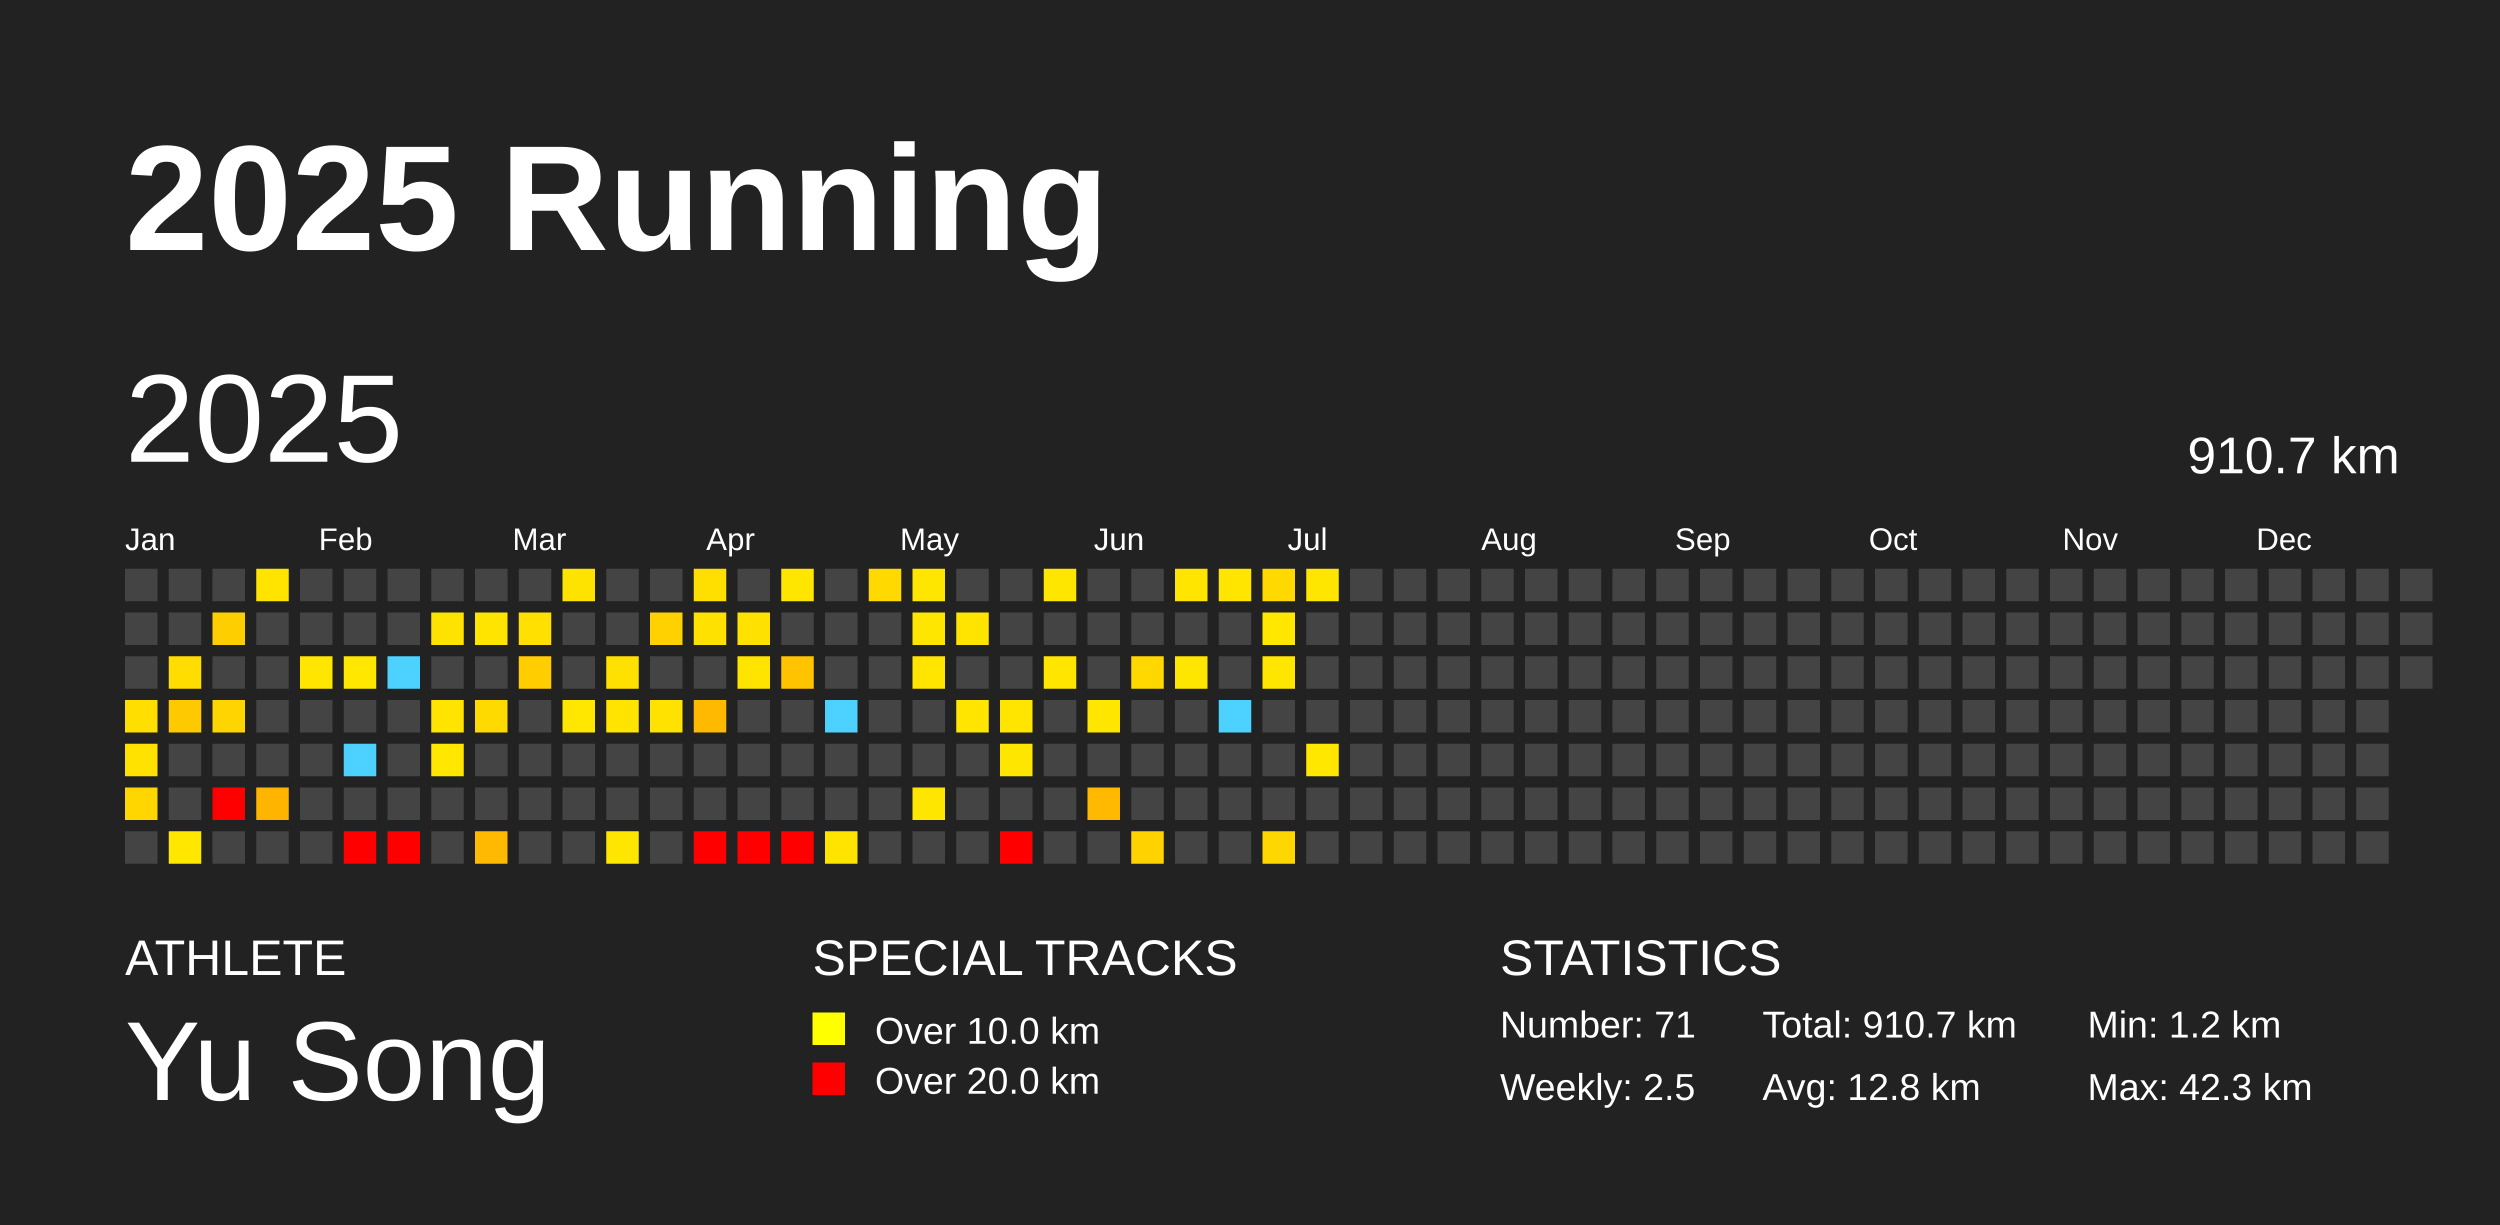
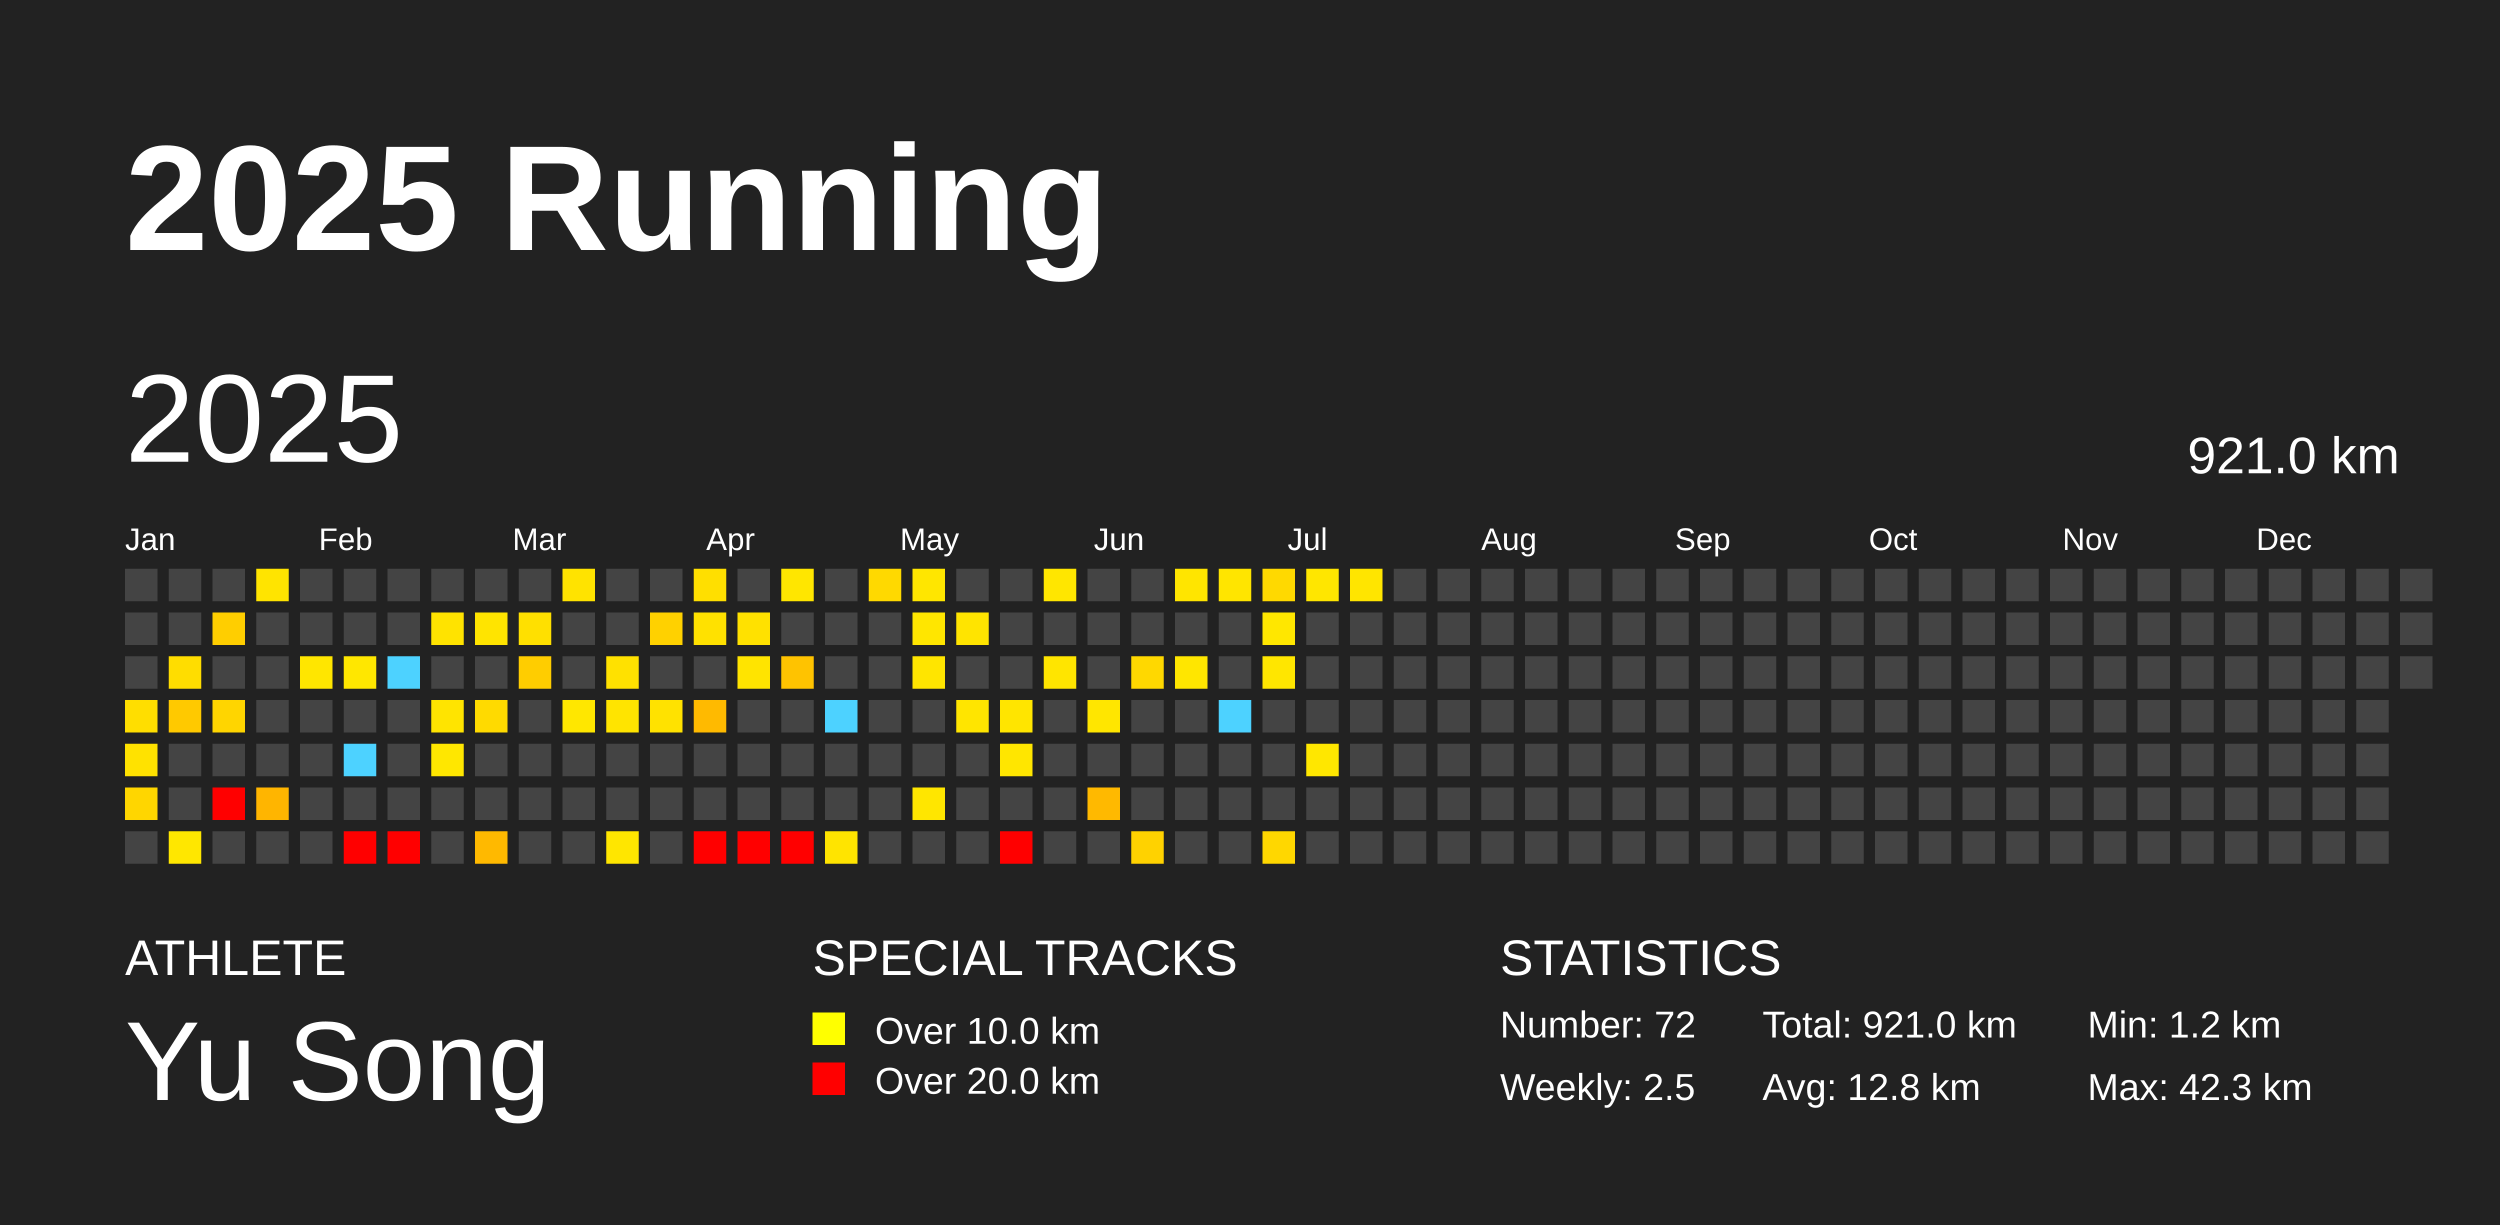
<svg xmlns="http://www.w3.org/2000/svg" baseProfile="full" height="98mm" version="1.1" viewBox="0,0,200,98" width="200mm">
  <defs />
  <rect fill="#222222" height="98" width="200" x="0" y="0" />
  <text fill="#FFFFFF" style="font-size:12px; font-family:Arial; font-weight:bold;" x="10" y="20">2025 Running</text>
  <text fill="#FFFFFF" style="font-size:4px; font-family:Arial" x="10" y="78">ATHLETE</text>
  <text fill="#FFFFFF" style="font-size:9px; font-family:Arial" x="10" y="88">Yu Song</text>
  <text fill="#FFFFFF" style="font-size:4px; font-family:Arial" x="65" y="78">SPECIAL TRACKS</text>
  <rect fill="yellow" height="2.6" width="2.6" x="65" y="81" />
  <text fill="#FFFFFF" style="font-size:3px; font-family:Arial" x="70" y="83.5">Over 10.0 km</text>
  <rect fill="red" height="2.6" width="2.6" x="65" y="85" />
  <text fill="#FFFFFF" style="font-size:3px; font-family:Arial" x="70" y="87.5">Over 20.0 km</text>
  <text fill="#FFFFFF" style="font-size:4px; font-family:Arial" x="120" y="78">STATISTICS</text>
-   <text fill="#FFFFFF" style="font-size:3px; font-family:Arial" x="120" y="83">Number: 71</text>
+   <text fill="#FFFFFF" style="font-size:3px; font-family:Arial" x="120" y="83">Number: 72</text>
  <text fill="#FFFFFF" style="font-size:3px; font-family:Arial" x="120" y="88">Weekly: 2.5</text>
-   <text fill="#FFFFFF" style="font-size:3px; font-family:Arial" x="141" y="83">Total: 910.7 km</text>
+   <text fill="#FFFFFF" style="font-size:3px; font-family:Arial" x="141" y="83">Total: 921.0 km</text>
  <text fill="#FFFFFF" style="font-size:3px; font-family:Arial" x="141" y="88">Avg: 12.8 km</text>
  <text fill="#FFFFFF" style="font-size:3px; font-family:Arial" x="167" y="83">Min: 1.2 km</text>
  <text fill="#FFFFFF" style="font-size:3px; font-family:Arial" x="167" y="88">Max: 42.3 km</text>
  <text dominant-baseline="hanging" fill="#FFFFFF" style="font-size:10.0px; font-family:Arial;" x="10" y="30">2025</text>
-   <text dominant-baseline="hanging" fill="#FFFFFF" style="font-size:4.125px; font-family:Arial;" x="175" y="35">910.7 km</text>
+   <text dominant-baseline="hanging" fill="#FFFFFF" style="font-size:4.125px; font-family:Arial;" x="175" y="35">921.0 km</text>
  <text fill="#FFFFFF" style="font-size:2.5px; font-family:Arial" x="10.0" y="44">Jan</text>
  <text fill="#FFFFFF" style="font-size:2.5px; font-family:Arial" x="25.5" y="44">Feb</text>
  <text fill="#FFFFFF" style="font-size:2.5px; font-family:Arial" x="41.0" y="44">Mar</text>
  <text fill="#FFFFFF" style="font-size:2.5px; font-family:Arial" x="56.5" y="44">Apr</text>
  <text fill="#FFFFFF" style="font-size:2.5px; font-family:Arial" x="72.0" y="44">May</text>
  <text fill="#FFFFFF" style="font-size:2.5px; font-family:Arial" x="87.5" y="44">Jun</text>
  <text fill="#FFFFFF" style="font-size:2.5px; font-family:Arial" x="103.0" y="44">Jul</text>
  <text fill="#FFFFFF" style="font-size:2.5px; font-family:Arial" x="118.5" y="44">Aug</text>
  <text fill="#FFFFFF" style="font-size:2.5px; font-family:Arial" x="134.0" y="44">Sep</text>
  <text fill="#FFFFFF" style="font-size:2.5px; font-family:Arial" x="149.5" y="44">Oct</text>
  <text fill="#FFFFFF" style="font-size:2.5px; font-family:Arial" x="165.0" y="44">Nov</text>
  <text fill="#FFFFFF" style="font-size:2.5px; font-family:Arial" x="180.5" y="44">Dec</text>
  <rect fill="#444444" height="2.6" width="2.6" x="10.0" y="45.5" />
  <rect fill="#444444" height="2.6" width="2.6" x="10.0" y="49.0" />
  <rect fill="#444444" height="2.6" width="2.6" x="10.0" y="52.5" />
  <rect fill="#ffde00" height="2.6" width="2.6" x="10.0" y="56.0" />
  <rect fill="#ffe200" height="2.6" width="2.6" x="10.0" y="59.5" />
  <rect fill="#ffd600" height="2.6" width="2.6" x="10.0" y="63.0" />
  <rect fill="#444444" height="2.6" width="2.6" x="10.0" y="66.5" />
  <rect fill="#444444" height="2.6" width="2.6" x="13.5" y="45.5" />
  <rect fill="#444444" height="2.6" width="2.6" x="13.5" y="49.0" />
  <rect fill="#ffdd00" height="2.6" width="2.6" x="13.5" y="52.5" />
  <rect fill="#ffc900" height="2.6" width="2.6" x="13.5" y="56.0" />
  <rect fill="#444444" height="2.6" width="2.6" x="13.5" y="59.5" />
  <rect fill="#444444" height="2.6" width="2.6" x="13.5" y="63.0" />
  <rect fill="#ffe700" height="2.6" width="2.6" x="13.5" y="66.5" />
  <rect fill="#444444" height="2.6" width="2.6" x="17.0" y="45.5" />
  <rect fill="#ffce00" height="2.6" width="2.6" x="17.0" y="49.0" />
  <rect fill="#444444" height="2.6" width="2.6" x="17.0" y="52.5" />
  <rect fill="#ffd500" height="2.6" width="2.6" x="17.0" y="56.0" />
  <rect fill="#444444" height="2.6" width="2.6" x="17.0" y="59.5" />
  <rect fill="red" height="2.6" width="2.6" x="17.0" y="63.0" />
  <rect fill="#444444" height="2.6" width="2.6" x="17.0" y="66.5" />
  <rect fill="#ffe400" height="2.6" width="2.6" x="20.5" y="45.5" />
  <rect fill="#444444" height="2.6" width="2.6" x="20.5" y="49.0" />
  <rect fill="#444444" height="2.6" width="2.6" x="20.5" y="52.5" />
  <rect fill="#444444" height="2.6" width="2.6" x="20.5" y="56.0" />
  <rect fill="#444444" height="2.6" width="2.6" x="20.5" y="59.5" />
  <rect fill="#ffb500" height="2.6" width="2.6" x="20.5" y="63.0" />
  <rect fill="#444444" height="2.6" width="2.6" x="20.5" y="66.5" />
  <rect fill="#444444" height="2.6" width="2.6" x="24.0" y="45.5" />
  <rect fill="#444444" height="2.6" width="2.6" x="24.0" y="49.0" />
  <rect fill="#ffe600" height="2.6" width="2.6" x="24.0" y="52.5" />
  <rect fill="#444444" height="2.6" width="2.6" x="24.0" y="56.0" />
  <rect fill="#444444" height="2.6" width="2.6" x="24.0" y="59.5" />
  <rect fill="#444444" height="2.6" width="2.6" x="24.0" y="63.0" />
  <rect fill="#444444" height="2.6" width="2.6" x="24.0" y="66.5" />
  <rect fill="#444444" height="2.6" width="2.6" x="27.5" y="45.5" />
  <rect fill="#444444" height="2.6" width="2.6" x="27.5" y="49.0" />
  <rect fill="#ffe700" height="2.6" width="2.6" x="27.5" y="52.5" />
  <rect fill="#444444" height="2.6" width="2.6" x="27.5" y="56.0" />
  <rect fill="#4dd2ff" height="2.6" width="2.6" x="27.5" y="59.5" />
  <rect fill="#444444" height="2.6" width="2.6" x="27.5" y="63.0" />
  <rect fill="red" height="2.6" width="2.6" x="27.5" y="66.5" />
  <rect fill="#444444" height="2.6" width="2.6" x="31.0" y="45.5" />
  <rect fill="#444444" height="2.6" width="2.6" x="31.0" y="49.0" />
  <rect fill="#4dd2ff" height="2.6" width="2.6" x="31.0" y="52.5" />
  <rect fill="#444444" height="2.6" width="2.6" x="31.0" y="56.0" />
  <rect fill="#444444" height="2.6" width="2.6" x="31.0" y="59.5" />
  <rect fill="#444444" height="2.6" width="2.6" x="31.0" y="63.0" />
  <rect fill="red" height="2.6" width="2.6" x="31.0" y="66.5" />
  <rect fill="#444444" height="2.6" width="2.6" x="34.5" y="45.5" />
  <rect fill="#ffe300" height="2.6" width="2.6" x="34.5" y="49.0" />
  <rect fill="#444444" height="2.6" width="2.6" x="34.5" y="52.5" />
  <rect fill="#ffe400" height="2.6" width="2.6" x="34.5" y="56.0" />
  <rect fill="#ffe700" height="2.6" width="2.6" x="34.5" y="59.5" />
  <rect fill="#444444" height="2.6" width="2.6" x="34.5" y="63.0" />
  <rect fill="#444444" height="2.6" width="2.6" x="34.5" y="66.5" />
  <rect fill="#444444" height="2.6" width="2.6" x="38.0" y="45.5" />
  <rect fill="#ffe400" height="2.6" width="2.6" x="38.0" y="49.0" />
  <rect fill="#444444" height="2.6" width="2.6" x="38.0" y="52.5" />
  <rect fill="#ffda00" height="2.6" width="2.6" x="38.0" y="56.0" />
  <rect fill="#444444" height="2.6" width="2.6" x="38.0" y="59.5" />
  <rect fill="#444444" height="2.6" width="2.6" x="38.0" y="63.0" />
  <rect fill="#ffb900" height="2.6" width="2.6" x="38.0" y="66.5" />
  <rect fill="#444444" height="2.6" width="2.6" x="41.5" y="45.5" />
  <rect fill="#ffe000" height="2.6" width="2.6" x="41.5" y="49.0" />
  <rect fill="#ffcd00" height="2.6" width="2.6" x="41.5" y="52.5" />
  <rect fill="#444444" height="2.6" width="2.6" x="41.5" y="56.0" />
  <rect fill="#444444" height="2.6" width="2.6" x="41.5" y="59.5" />
  <rect fill="#444444" height="2.6" width="2.6" x="41.5" y="63.0" />
  <rect fill="#444444" height="2.6" width="2.6" x="41.5" y="66.5" />
  <rect fill="#ffe300" height="2.6" width="2.6" x="45.0" y="45.5" />
  <rect fill="#444444" height="2.6" width="2.6" x="45.0" y="49.0" />
  <rect fill="#444444" height="2.6" width="2.6" x="45.0" y="52.5" />
  <rect fill="#ffe700" height="2.6" width="2.6" x="45.0" y="56.0" />
  <rect fill="#444444" height="2.6" width="2.6" x="45.0" y="59.5" />
  <rect fill="#444444" height="2.6" width="2.6" x="45.0" y="63.0" />
  <rect fill="#444444" height="2.6" width="2.6" x="45.0" y="66.5" />
  <rect fill="#444444" height="2.6" width="2.6" x="48.5" y="45.5" />
  <rect fill="#444444" height="2.6" width="2.6" x="48.5" y="49.0" />
  <rect fill="#ffe100" height="2.6" width="2.6" x="48.5" y="52.5" />
  <rect fill="#ffe400" height="2.6" width="2.6" x="48.5" y="56.0" />
  <rect fill="#444444" height="2.6" width="2.6" x="48.5" y="59.5" />
  <rect fill="#444444" height="2.6" width="2.6" x="48.5" y="63.0" />
  <rect fill="#ffe600" height="2.6" width="2.6" x="48.5" y="66.5" />
  <rect fill="#444444" height="2.6" width="2.6" x="52.0" y="45.5" />
  <rect fill="#ffd100" height="2.6" width="2.6" x="52.0" y="49.0" />
  <rect fill="#444444" height="2.6" width="2.6" x="52.0" y="52.5" />
  <rect fill="#ffe200" height="2.6" width="2.6" x="52.0" y="56.0" />
  <rect fill="#444444" height="2.6" width="2.6" x="52.0" y="59.5" />
  <rect fill="#444444" height="2.6" width="2.6" x="52.0" y="63.0" />
  <rect fill="#444444" height="2.6" width="2.6" x="52.0" y="66.5" />
  <rect fill="#ffdf00" height="2.6" width="2.6" x="55.5" y="45.5" />
  <rect fill="#ffe100" height="2.6" width="2.6" x="55.5" y="49.0" />
  <rect fill="#444444" height="2.6" width="2.6" x="55.5" y="52.5" />
  <rect fill="#ffba00" height="2.6" width="2.6" x="55.5" y="56.0" />
  <rect fill="#444444" height="2.6" width="2.6" x="55.5" y="59.5" />
  <rect fill="#444444" height="2.6" width="2.6" x="55.5" y="63.0" />
  <rect fill="red" height="2.6" width="2.6" x="55.5" y="66.5" />
  <rect fill="#444444" height="2.6" width="2.6" x="59.0" y="45.5" />
  <rect fill="#ffe100" height="2.6" width="2.6" x="59.0" y="49.0" />
  <rect fill="#ffe400" height="2.6" width="2.6" x="59.0" y="52.5" />
  <rect fill="#444444" height="2.6" width="2.6" x="59.0" y="56.0" />
  <rect fill="#444444" height="2.6" width="2.6" x="59.0" y="59.5" />
  <rect fill="#444444" height="2.6" width="2.6" x="59.0" y="63.0" />
  <rect fill="red" height="2.6" width="2.6" x="59.0" y="66.5" />
  <rect fill="#ffe600" height="2.6" width="2.6" x="62.5" y="45.5" />
  <rect fill="#444444" height="2.6" width="2.6" x="62.5" y="49.0" />
  <rect fill="#ffc300" height="2.6" width="2.6" x="62.5" y="52.5" />
  <rect fill="#444444" height="2.6" width="2.6" x="62.5" y="56.0" />
  <rect fill="#444444" height="2.6" width="2.6" x="62.5" y="59.5" />
  <rect fill="#444444" height="2.6" width="2.6" x="62.5" y="63.0" />
  <rect fill="red" height="2.6" width="2.6" x="62.5" y="66.5" />
  <rect fill="#444444" height="2.6" width="2.6" x="66.0" y="45.5" />
  <rect fill="#444444" height="2.6" width="2.6" x="66.0" y="49.0" />
  <rect fill="#444444" height="2.6" width="2.6" x="66.0" y="52.5" />
  <rect fill="#4dd2ff" height="2.6" width="2.6" x="66.0" y="56.0" />
  <rect fill="#444444" height="2.6" width="2.6" x="66.0" y="59.5" />
  <rect fill="#444444" height="2.6" width="2.6" x="66.0" y="63.0" />
  <rect fill="#ffe400" height="2.6" width="2.6" x="66.0" y="66.5" />
  <rect fill="#ffd900" height="2.6" width="2.6" x="69.5" y="45.5" />
  <rect fill="#444444" height="2.6" width="2.6" x="69.5" y="49.0" />
  <rect fill="#444444" height="2.6" width="2.6" x="69.5" y="52.5" />
  <rect fill="#444444" height="2.6" width="2.6" x="69.5" y="56.0" />
  <rect fill="#444444" height="2.6" width="2.6" x="69.5" y="59.5" />
  <rect fill="#444444" height="2.6" width="2.6" x="69.5" y="63.0" />
  <rect fill="#444444" height="2.6" width="2.6" x="69.5" y="66.5" />
  <rect fill="#ffe600" height="2.6" width="2.6" x="73.0" y="45.5" />
  <rect fill="#ffe600" height="2.6" width="2.6" x="73.0" y="49.0" />
  <rect fill="#ffe500" height="2.6" width="2.6" x="73.0" y="52.5" />
  <rect fill="#444444" height="2.6" width="2.6" x="73.0" y="56.0" />
  <rect fill="#444444" height="2.6" width="2.6" x="73.0" y="59.5" />
  <rect fill="#ffe600" height="2.6" width="2.6" x="73.0" y="63.0" />
  <rect fill="#444444" height="2.6" width="2.6" x="73.0" y="66.5" />
  <rect fill="#444444" height="2.6" width="2.6" x="76.5" y="45.5" />
  <rect fill="#ffe400" height="2.6" width="2.6" x="76.5" y="49.0" />
  <rect fill="#444444" height="2.6" width="2.6" x="76.5" y="52.5" />
  <rect fill="#ffe500" height="2.6" width="2.6" x="76.5" y="56.0" />
  <rect fill="#444444" height="2.6" width="2.6" x="76.5" y="59.5" />
  <rect fill="#444444" height="2.6" width="2.6" x="76.5" y="63.0" />
  <rect fill="#444444" height="2.6" width="2.6" x="76.5" y="66.5" />
  <rect fill="#444444" height="2.6" width="2.6" x="80.0" y="45.5" />
  <rect fill="#444444" height="2.6" width="2.6" x="80.0" y="49.0" />
  <rect fill="#444444" height="2.6" width="2.6" x="80.0" y="52.5" />
  <rect fill="#ffe500" height="2.6" width="2.6" x="80.0" y="56.0" />
  <rect fill="#ffe600" height="2.6" width="2.6" x="80.0" y="59.5" />
  <rect fill="#444444" height="2.6" width="2.6" x="80.0" y="63.0" />
  <rect fill="red" height="2.6" width="2.6" x="80.0" y="66.5" />
  <rect fill="#ffe600" height="2.6" width="2.6" x="83.5" y="45.5" />
  <rect fill="#444444" height="2.6" width="2.6" x="83.5" y="49.0" />
  <rect fill="#ffe500" height="2.6" width="2.6" x="83.5" y="52.5" />
  <rect fill="#444444" height="2.6" width="2.6" x="83.5" y="56.0" />
  <rect fill="#444444" height="2.6" width="2.6" x="83.5" y="59.5" />
  <rect fill="#444444" height="2.6" width="2.6" x="83.5" y="63.0" />
  <rect fill="#444444" height="2.6" width="2.6" x="83.5" y="66.5" />
  <rect fill="#444444" height="2.6" width="2.6" x="87.0" y="45.5" />
  <rect fill="#444444" height="2.6" width="2.6" x="87.0" y="49.0" />
  <rect fill="#444444" height="2.6" width="2.6" x="87.0" y="52.5" />
  <rect fill="#ffe600" height="2.6" width="2.6" x="87.0" y="56.0" />
  <rect fill="#444444" height="2.6" width="2.6" x="87.0" y="59.5" />
  <rect fill="#ffb900" height="2.6" width="2.6" x="87.0" y="63.0" />
  <rect fill="#444444" height="2.6" width="2.6" x="87.0" y="66.5" />
  <rect fill="#444444" height="2.6" width="2.6" x="90.5" y="45.5" />
  <rect fill="#444444" height="2.6" width="2.6" x="90.5" y="49.0" />
  <rect fill="#ffd800" height="2.6" width="2.6" x="90.5" y="52.5" />
  <rect fill="#444444" height="2.6" width="2.6" x="90.5" y="56.0" />
  <rect fill="#444444" height="2.6" width="2.6" x="90.5" y="59.5" />
  <rect fill="#444444" height="2.6" width="2.6" x="90.5" y="63.0" />
  <rect fill="#ffd200" height="2.6" width="2.6" x="90.5" y="66.5" />
  <rect fill="#ffe500" height="2.6" width="2.6" x="94.0" y="45.5" />
  <rect fill="#444444" height="2.6" width="2.6" x="94.0" y="49.0" />
  <rect fill="#ffe600" height="2.6" width="2.6" x="94.0" y="52.5" />
  <rect fill="#444444" height="2.6" width="2.6" x="94.0" y="56.0" />
  <rect fill="#444444" height="2.6" width="2.6" x="94.0" y="59.5" />
  <rect fill="#444444" height="2.6" width="2.6" x="94.0" y="63.0" />
  <rect fill="#444444" height="2.6" width="2.6" x="94.0" y="66.5" />
  <rect fill="#ffe500" height="2.6" width="2.6" x="97.5" y="45.5" />
  <rect fill="#444444" height="2.6" width="2.6" x="97.5" y="49.0" />
  <rect fill="#444444" height="2.6" width="2.6" x="97.5" y="52.5" />
  <rect fill="#4dd2ff" height="2.6" width="2.6" x="97.5" y="56.0" />
  <rect fill="#444444" height="2.6" width="2.6" x="97.5" y="59.5" />
  <rect fill="#444444" height="2.6" width="2.6" x="97.5" y="63.0" />
  <rect fill="#444444" height="2.6" width="2.6" x="97.5" y="66.5" />
  <rect fill="#ffd900" height="2.6" width="2.6" x="101.0" y="45.5" />
  <rect fill="#ffe700" height="2.6" width="2.6" x="101.0" y="49.0" />
  <rect fill="#ffe600" height="2.6" width="2.6" x="101.0" y="52.5" />
  <rect fill="#444444" height="2.6" width="2.6" x="101.0" y="56.0" />
  <rect fill="#444444" height="2.6" width="2.6" x="101.0" y="59.5" />
  <rect fill="#444444" height="2.6" width="2.6" x="101.0" y="63.0" />
  <rect fill="#ffd700" height="2.6" width="2.6" x="101.0" y="66.5" />
  <rect fill="#ffe600" height="2.6" width="2.6" x="104.5" y="45.5" />
  <rect fill="#444444" height="2.6" width="2.6" x="104.5" y="49.0" />
  <rect fill="#444444" height="2.6" width="2.6" x="104.5" y="52.5" />
  <rect fill="#444444" height="2.6" width="2.6" x="104.5" y="56.0" />
  <rect fill="#ffe700" height="2.6" width="2.6" x="104.5" y="59.5" />
  <rect fill="#444444" height="2.6" width="2.6" x="104.5" y="63.0" />
  <rect fill="#444444" height="2.6" width="2.6" x="104.5" y="66.5" />
-   <rect fill="#444444" height="2.6" width="2.6" x="108.0" y="45.5" />
+   <rect fill="#ffe500" height="2.6" width="2.6" x="108.0" y="45.5" />
  <rect fill="#444444" height="2.6" width="2.6" x="108.0" y="49.0" />
  <rect fill="#444444" height="2.6" width="2.6" x="108.0" y="52.5" />
  <rect fill="#444444" height="2.6" width="2.6" x="108.0" y="56.0" />
  <rect fill="#444444" height="2.6" width="2.6" x="108.0" y="59.5" />
  <rect fill="#444444" height="2.6" width="2.6" x="108.0" y="63.0" />
  <rect fill="#444444" height="2.6" width="2.6" x="108.0" y="66.5" />
  <rect fill="#444444" height="2.6" width="2.6" x="111.5" y="45.5" />
  <rect fill="#444444" height="2.6" width="2.6" x="111.5" y="49.0" />
  <rect fill="#444444" height="2.6" width="2.6" x="111.5" y="52.5" />
  <rect fill="#444444" height="2.6" width="2.6" x="111.5" y="56.0" />
  <rect fill="#444444" height="2.6" width="2.6" x="111.5" y="59.5" />
  <rect fill="#444444" height="2.6" width="2.6" x="111.5" y="63.0" />
  <rect fill="#444444" height="2.6" width="2.6" x="111.5" y="66.5" />
  <rect fill="#444444" height="2.6" width="2.6" x="115.0" y="45.5" />
  <rect fill="#444444" height="2.6" width="2.6" x="115.0" y="49.0" />
  <rect fill="#444444" height="2.6" width="2.6" x="115.0" y="52.5" />
  <rect fill="#444444" height="2.6" width="2.6" x="115.0" y="56.0" />
  <rect fill="#444444" height="2.6" width="2.6" x="115.0" y="59.5" />
  <rect fill="#444444" height="2.6" width="2.6" x="115.0" y="63.0" />
  <rect fill="#444444" height="2.6" width="2.6" x="115.0" y="66.5" />
  <rect fill="#444444" height="2.6" width="2.6" x="118.5" y="45.5" />
  <rect fill="#444444" height="2.6" width="2.6" x="118.5" y="49.0" />
  <rect fill="#444444" height="2.6" width="2.6" x="118.5" y="52.5" />
  <rect fill="#444444" height="2.6" width="2.6" x="118.5" y="56.0" />
  <rect fill="#444444" height="2.6" width="2.6" x="118.5" y="59.5" />
  <rect fill="#444444" height="2.6" width="2.6" x="118.5" y="63.0" />
  <rect fill="#444444" height="2.6" width="2.6" x="118.5" y="66.5" />
  <rect fill="#444444" height="2.6" width="2.6" x="122.0" y="45.5" />
  <rect fill="#444444" height="2.6" width="2.6" x="122.0" y="49.0" />
  <rect fill="#444444" height="2.6" width="2.6" x="122.0" y="52.5" />
  <rect fill="#444444" height="2.6" width="2.6" x="122.0" y="56.0" />
  <rect fill="#444444" height="2.6" width="2.6" x="122.0" y="59.5" />
  <rect fill="#444444" height="2.6" width="2.6" x="122.0" y="63.0" />
  <rect fill="#444444" height="2.6" width="2.6" x="122.0" y="66.5" />
  <rect fill="#444444" height="2.6" width="2.6" x="125.5" y="45.5" />
  <rect fill="#444444" height="2.6" width="2.6" x="125.5" y="49.0" />
  <rect fill="#444444" height="2.6" width="2.6" x="125.5" y="52.5" />
  <rect fill="#444444" height="2.6" width="2.6" x="125.5" y="56.0" />
  <rect fill="#444444" height="2.6" width="2.6" x="125.5" y="59.5" />
  <rect fill="#444444" height="2.6" width="2.6" x="125.5" y="63.0" />
  <rect fill="#444444" height="2.6" width="2.6" x="125.5" y="66.5" />
  <rect fill="#444444" height="2.6" width="2.6" x="129.0" y="45.5" />
  <rect fill="#444444" height="2.6" width="2.6" x="129.0" y="49.0" />
  <rect fill="#444444" height="2.6" width="2.6" x="129.0" y="52.5" />
  <rect fill="#444444" height="2.6" width="2.6" x="129.0" y="56.0" />
  <rect fill="#444444" height="2.6" width="2.6" x="129.0" y="59.5" />
  <rect fill="#444444" height="2.6" width="2.6" x="129.0" y="63.0" />
  <rect fill="#444444" height="2.6" width="2.6" x="129.0" y="66.5" />
  <rect fill="#444444" height="2.6" width="2.6" x="132.5" y="45.5" />
  <rect fill="#444444" height="2.6" width="2.6" x="132.5" y="49.0" />
  <rect fill="#444444" height="2.6" width="2.6" x="132.5" y="52.5" />
  <rect fill="#444444" height="2.6" width="2.6" x="132.5" y="56.0" />
  <rect fill="#444444" height="2.6" width="2.6" x="132.5" y="59.5" />
  <rect fill="#444444" height="2.6" width="2.6" x="132.5" y="63.0" />
  <rect fill="#444444" height="2.6" width="2.6" x="132.5" y="66.5" />
  <rect fill="#444444" height="2.6" width="2.6" x="136.0" y="45.5" />
  <rect fill="#444444" height="2.6" width="2.6" x="136.0" y="49.0" />
  <rect fill="#444444" height="2.6" width="2.6" x="136.0" y="52.5" />
  <rect fill="#444444" height="2.6" width="2.6" x="136.0" y="56.0" />
  <rect fill="#444444" height="2.6" width="2.6" x="136.0" y="59.5" />
  <rect fill="#444444" height="2.6" width="2.6" x="136.0" y="63.0" />
  <rect fill="#444444" height="2.6" width="2.6" x="136.0" y="66.5" />
  <rect fill="#444444" height="2.6" width="2.6" x="139.5" y="45.5" />
  <rect fill="#444444" height="2.6" width="2.6" x="139.5" y="49.0" />
  <rect fill="#444444" height="2.6" width="2.6" x="139.5" y="52.5" />
  <rect fill="#444444" height="2.6" width="2.6" x="139.5" y="56.0" />
  <rect fill="#444444" height="2.6" width="2.6" x="139.5" y="59.5" />
  <rect fill="#444444" height="2.6" width="2.6" x="139.5" y="63.0" />
  <rect fill="#444444" height="2.6" width="2.6" x="139.5" y="66.5" />
  <rect fill="#444444" height="2.6" width="2.6" x="143.0" y="45.5" />
  <rect fill="#444444" height="2.6" width="2.6" x="143.0" y="49.0" />
  <rect fill="#444444" height="2.6" width="2.6" x="143.0" y="52.5" />
  <rect fill="#444444" height="2.6" width="2.6" x="143.0" y="56.0" />
  <rect fill="#444444" height="2.6" width="2.6" x="143.0" y="59.5" />
  <rect fill="#444444" height="2.6" width="2.6" x="143.0" y="63.0" />
  <rect fill="#444444" height="2.6" width="2.6" x="143.0" y="66.5" />
  <rect fill="#444444" height="2.6" width="2.6" x="146.5" y="45.5" />
  <rect fill="#444444" height="2.6" width="2.6" x="146.5" y="49.0" />
  <rect fill="#444444" height="2.6" width="2.6" x="146.5" y="52.5" />
  <rect fill="#444444" height="2.6" width="2.6" x="146.5" y="56.0" />
  <rect fill="#444444" height="2.6" width="2.6" x="146.5" y="59.5" />
  <rect fill="#444444" height="2.6" width="2.6" x="146.5" y="63.0" />
  <rect fill="#444444" height="2.6" width="2.6" x="146.5" y="66.5" />
  <rect fill="#444444" height="2.6" width="2.6" x="150.0" y="45.5" />
  <rect fill="#444444" height="2.6" width="2.6" x="150.0" y="49.0" />
  <rect fill="#444444" height="2.6" width="2.6" x="150.0" y="52.5" />
  <rect fill="#444444" height="2.6" width="2.6" x="150.0" y="56.0" />
  <rect fill="#444444" height="2.6" width="2.6" x="150.0" y="59.5" />
  <rect fill="#444444" height="2.6" width="2.6" x="150.0" y="63.0" />
  <rect fill="#444444" height="2.6" width="2.6" x="150.0" y="66.5" />
  <rect fill="#444444" height="2.6" width="2.6" x="153.5" y="45.5" />
  <rect fill="#444444" height="2.6" width="2.6" x="153.5" y="49.0" />
  <rect fill="#444444" height="2.6" width="2.6" x="153.5" y="52.5" />
  <rect fill="#444444" height="2.6" width="2.6" x="153.5" y="56.0" />
  <rect fill="#444444" height="2.6" width="2.6" x="153.5" y="59.5" />
  <rect fill="#444444" height="2.6" width="2.6" x="153.5" y="63.0" />
  <rect fill="#444444" height="2.6" width="2.6" x="153.5" y="66.5" />
  <rect fill="#444444" height="2.6" width="2.6" x="157.0" y="45.5" />
  <rect fill="#444444" height="2.6" width="2.6" x="157.0" y="49.0" />
  <rect fill="#444444" height="2.6" width="2.6" x="157.0" y="52.5" />
  <rect fill="#444444" height="2.6" width="2.6" x="157.0" y="56.0" />
  <rect fill="#444444" height="2.6" width="2.6" x="157.0" y="59.5" />
  <rect fill="#444444" height="2.6" width="2.6" x="157.0" y="63.0" />
  <rect fill="#444444" height="2.6" width="2.6" x="157.0" y="66.5" />
  <rect fill="#444444" height="2.6" width="2.6" x="160.5" y="45.5" />
  <rect fill="#444444" height="2.6" width="2.6" x="160.5" y="49.0" />
  <rect fill="#444444" height="2.6" width="2.6" x="160.5" y="52.5" />
  <rect fill="#444444" height="2.6" width="2.6" x="160.5" y="56.0" />
  <rect fill="#444444" height="2.6" width="2.6" x="160.5" y="59.5" />
  <rect fill="#444444" height="2.6" width="2.6" x="160.5" y="63.0" />
  <rect fill="#444444" height="2.6" width="2.6" x="160.5" y="66.5" />
  <rect fill="#444444" height="2.6" width="2.6" x="164.0" y="45.5" />
  <rect fill="#444444" height="2.6" width="2.6" x="164.0" y="49.0" />
  <rect fill="#444444" height="2.6" width="2.6" x="164.0" y="52.5" />
  <rect fill="#444444" height="2.6" width="2.6" x="164.0" y="56.0" />
  <rect fill="#444444" height="2.6" width="2.6" x="164.0" y="59.5" />
  <rect fill="#444444" height="2.6" width="2.6" x="164.0" y="63.0" />
  <rect fill="#444444" height="2.6" width="2.6" x="164.0" y="66.5" />
  <rect fill="#444444" height="2.6" width="2.6" x="167.5" y="45.5" />
  <rect fill="#444444" height="2.6" width="2.6" x="167.5" y="49.0" />
  <rect fill="#444444" height="2.6" width="2.6" x="167.5" y="52.5" />
  <rect fill="#444444" height="2.6" width="2.6" x="167.5" y="56.0" />
  <rect fill="#444444" height="2.6" width="2.6" x="167.5" y="59.5" />
  <rect fill="#444444" height="2.6" width="2.6" x="167.5" y="63.0" />
  <rect fill="#444444" height="2.6" width="2.6" x="167.5" y="66.5" />
  <rect fill="#444444" height="2.6" width="2.6" x="171.0" y="45.5" />
  <rect fill="#444444" height="2.6" width="2.6" x="171.0" y="49.0" />
  <rect fill="#444444" height="2.6" width="2.6" x="171.0" y="52.5" />
  <rect fill="#444444" height="2.6" width="2.6" x="171.0" y="56.0" />
  <rect fill="#444444" height="2.6" width="2.6" x="171.0" y="59.5" />
  <rect fill="#444444" height="2.6" width="2.6" x="171.0" y="63.0" />
  <rect fill="#444444" height="2.6" width="2.6" x="171.0" y="66.5" />
  <rect fill="#444444" height="2.6" width="2.6" x="174.5" y="45.5" />
  <rect fill="#444444" height="2.6" width="2.6" x="174.5" y="49.0" />
  <rect fill="#444444" height="2.6" width="2.6" x="174.5" y="52.5" />
  <rect fill="#444444" height="2.6" width="2.6" x="174.5" y="56.0" />
  <rect fill="#444444" height="2.6" width="2.6" x="174.5" y="59.5" />
  <rect fill="#444444" height="2.6" width="2.6" x="174.5" y="63.0" />
  <rect fill="#444444" height="2.6" width="2.6" x="174.5" y="66.5" />
  <rect fill="#444444" height="2.6" width="2.6" x="178.0" y="45.5" />
  <rect fill="#444444" height="2.6" width="2.6" x="178.0" y="49.0" />
  <rect fill="#444444" height="2.6" width="2.6" x="178.0" y="52.5" />
  <rect fill="#444444" height="2.6" width="2.6" x="178.0" y="56.0" />
  <rect fill="#444444" height="2.6" width="2.6" x="178.0" y="59.5" />
  <rect fill="#444444" height="2.6" width="2.6" x="178.0" y="63.0" />
  <rect fill="#444444" height="2.6" width="2.6" x="178.0" y="66.5" />
  <rect fill="#444444" height="2.6" width="2.6" x="181.5" y="45.5" />
  <rect fill="#444444" height="2.6" width="2.6" x="181.5" y="49.0" />
  <rect fill="#444444" height="2.6" width="2.6" x="181.5" y="52.5" />
  <rect fill="#444444" height="2.6" width="2.6" x="181.5" y="56.0" />
  <rect fill="#444444" height="2.6" width="2.6" x="181.5" y="59.5" />
  <rect fill="#444444" height="2.6" width="2.6" x="181.5" y="63.0" />
  <rect fill="#444444" height="2.6" width="2.6" x="181.5" y="66.5" />
  <rect fill="#444444" height="2.6" width="2.6" x="185.0" y="45.5" />
  <rect fill="#444444" height="2.6" width="2.6" x="185.0" y="49.0" />
  <rect fill="#444444" height="2.6" width="2.6" x="185.0" y="52.5" />
  <rect fill="#444444" height="2.6" width="2.6" x="185.0" y="56.0" />
  <rect fill="#444444" height="2.6" width="2.6" x="185.0" y="59.5" />
  <rect fill="#444444" height="2.6" width="2.6" x="185.0" y="63.0" />
  <rect fill="#444444" height="2.6" width="2.6" x="185.0" y="66.5" />
  <rect fill="#444444" height="2.6" width="2.6" x="188.5" y="45.5" />
  <rect fill="#444444" height="2.6" width="2.6" x="188.5" y="49.0" />
  <rect fill="#444444" height="2.6" width="2.6" x="188.5" y="52.5" />
  <rect fill="#444444" height="2.6" width="2.6" x="188.5" y="56.0" />
  <rect fill="#444444" height="2.6" width="2.6" x="188.5" y="59.5" />
  <rect fill="#444444" height="2.6" width="2.6" x="188.5" y="63.0" />
  <rect fill="#444444" height="2.6" width="2.6" x="188.5" y="66.5" />
  <rect fill="#444444" height="2.6" width="2.6" x="192.0" y="45.5" />
  <rect fill="#444444" height="2.6" width="2.6" x="192.0" y="49.0" />
  <rect fill="#444444" height="2.6" width="2.6" x="192.0" y="52.5" />
</svg>
